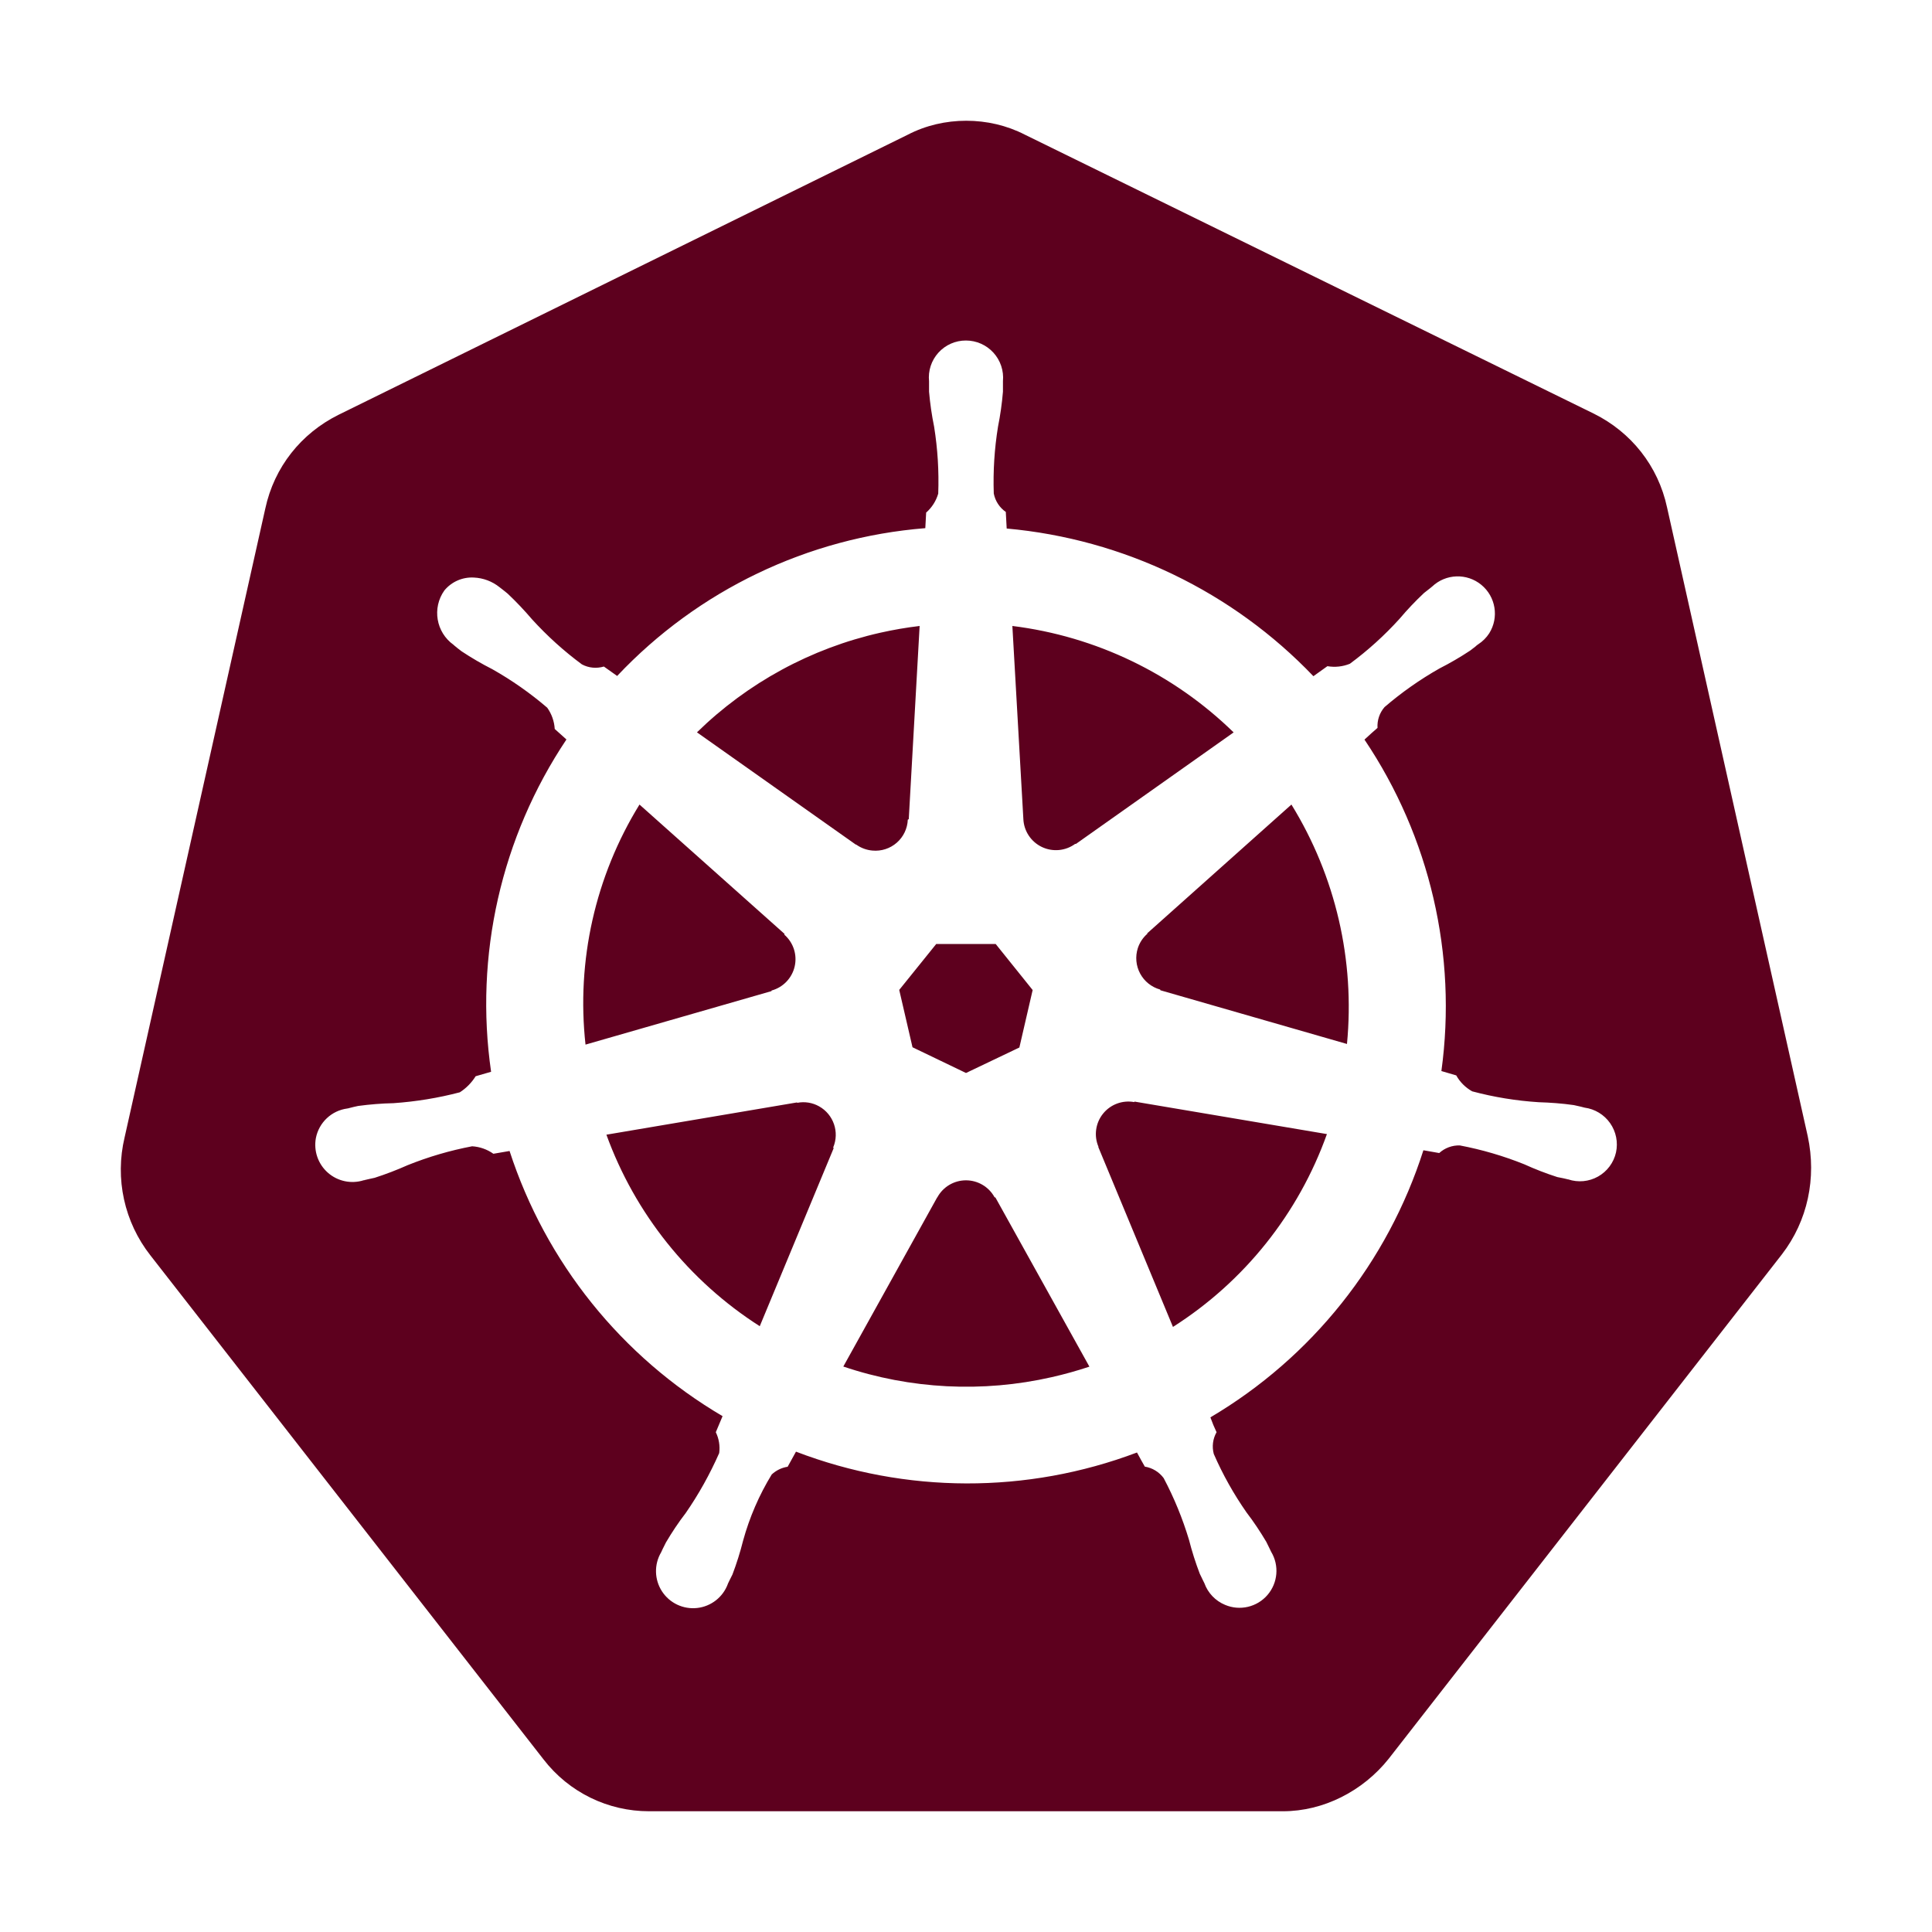
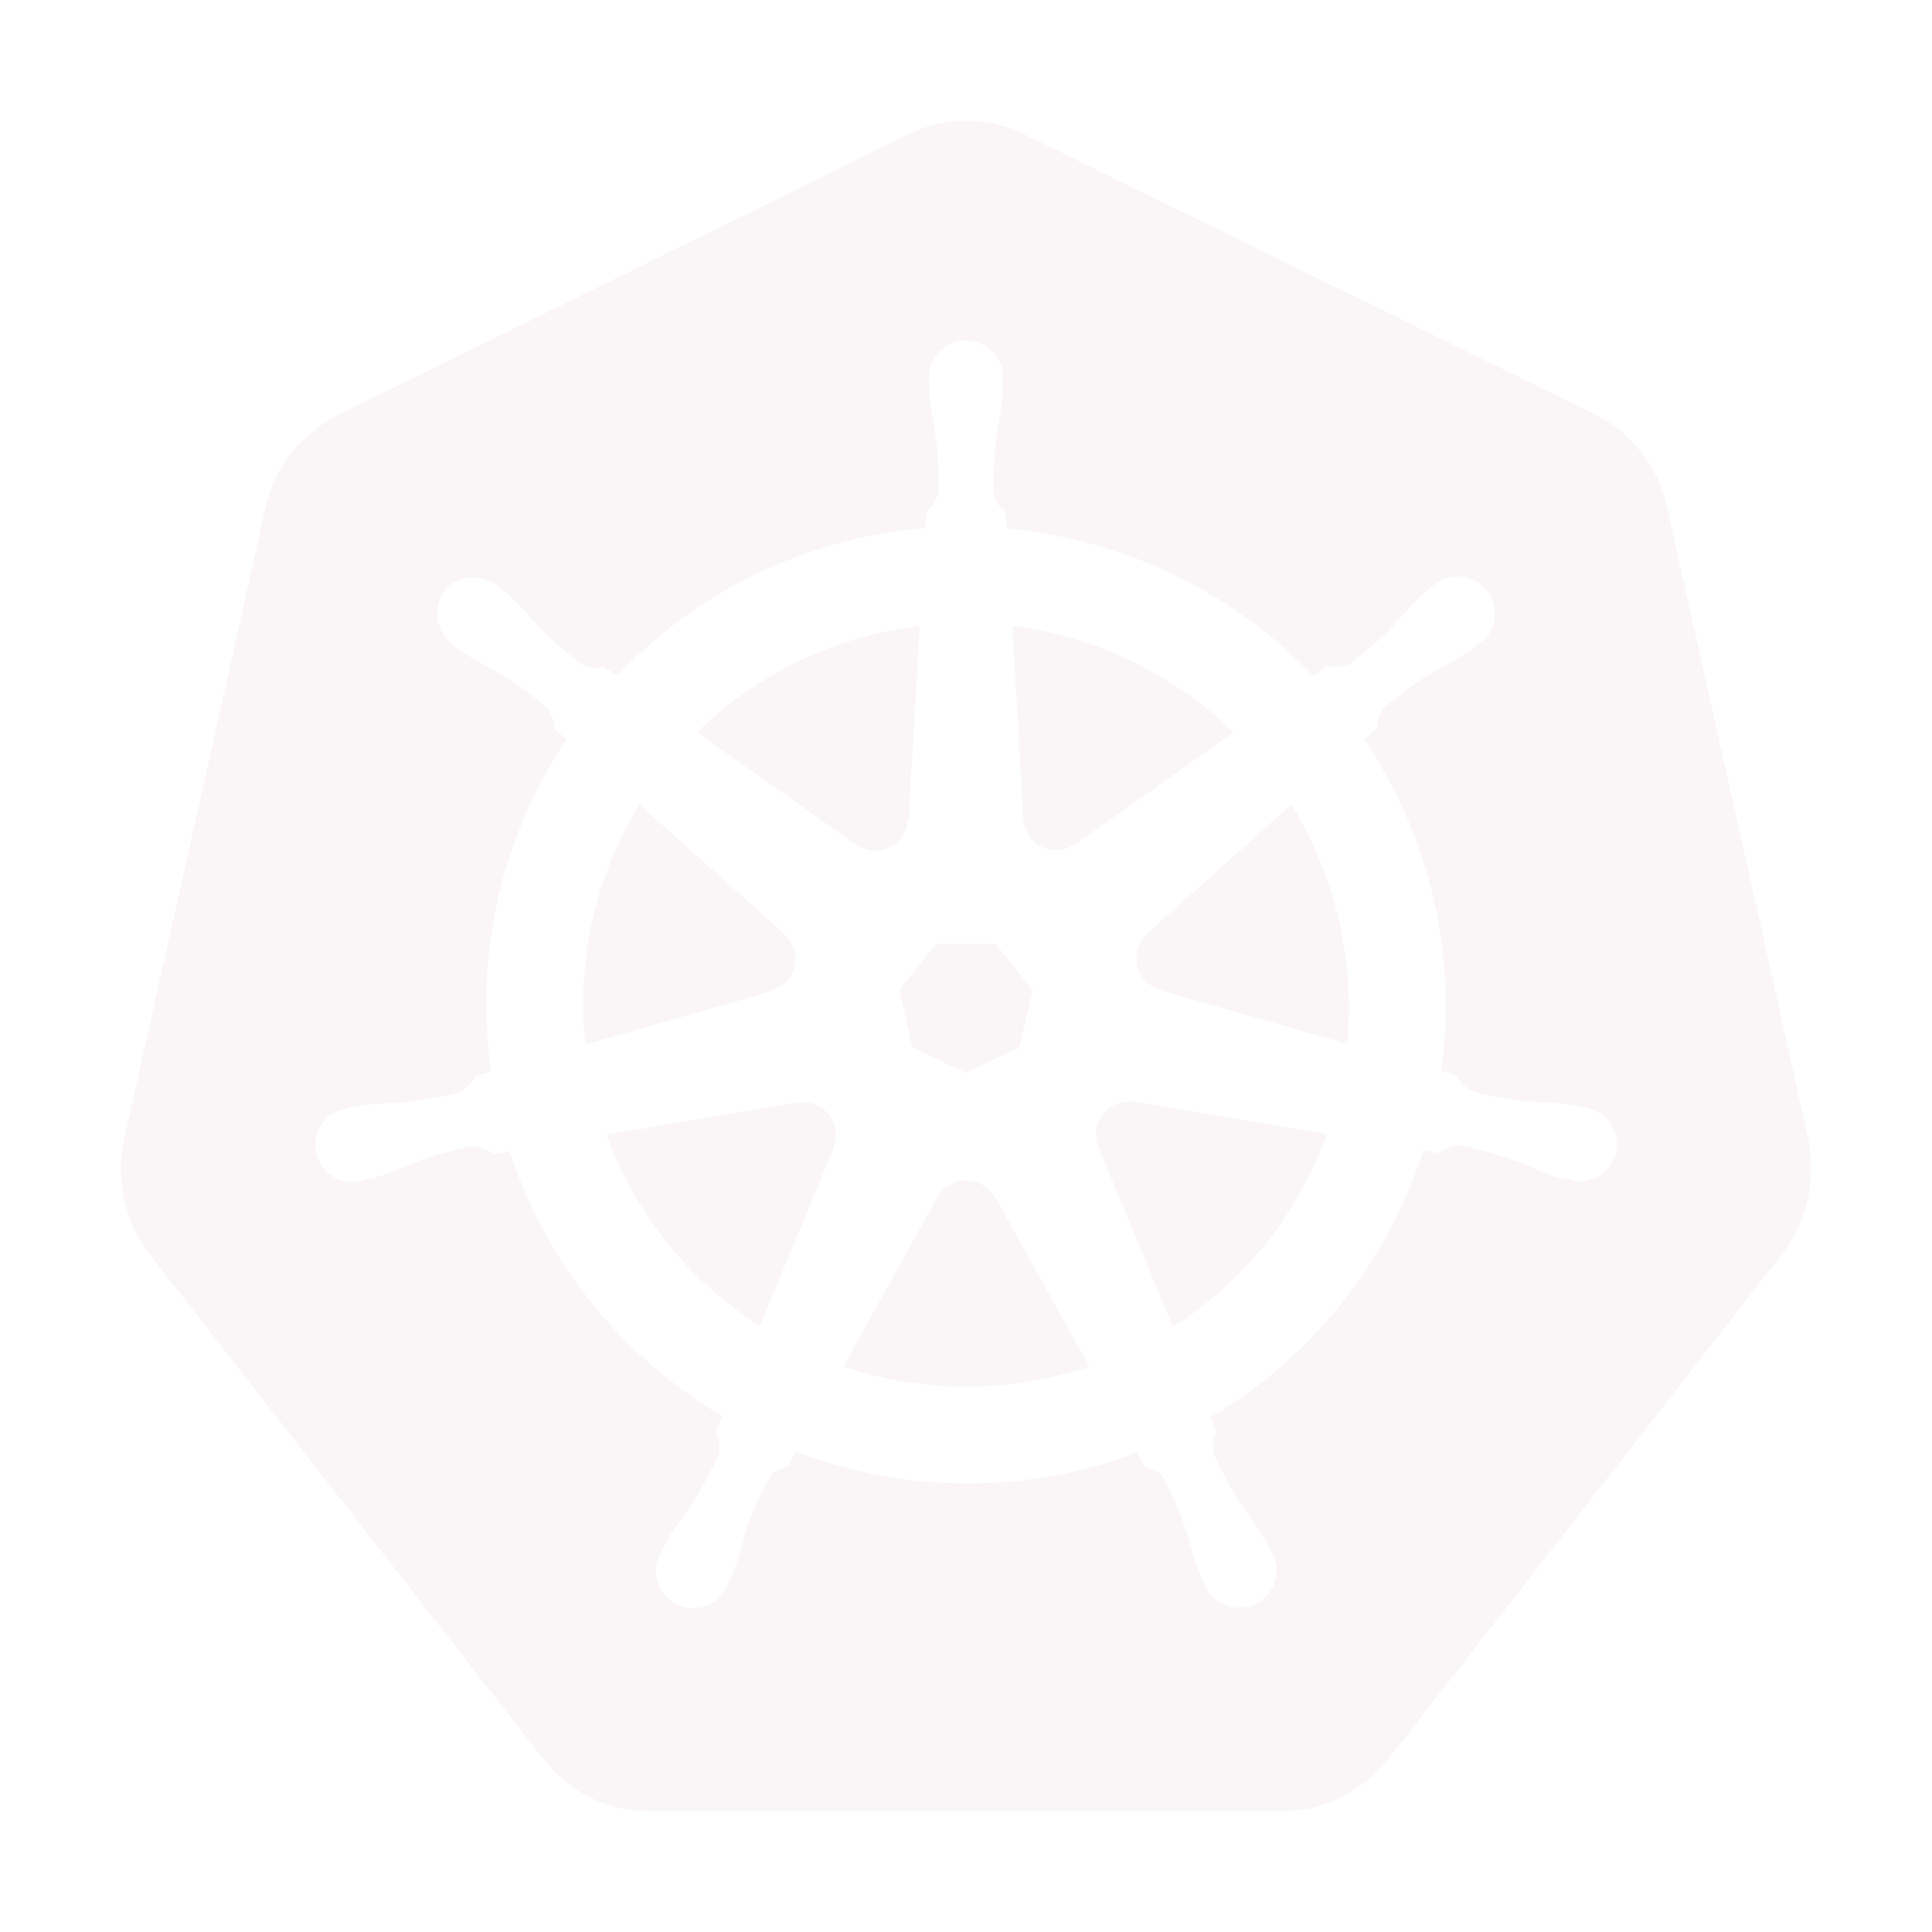
- <svg xmlns="http://www.w3.org/2000/svg" width="32px" height="32px" viewBox="0 0 16 16" fill="#E3E2DF">
-   <path fill="#5D001E" fill-rule="evenodd" d="M5.374 15c-.335 0-.66-.153-.874-.431l-3.254-4.172a1.15 1.15 0 01-.214-.978l1.165-5.207c.074-.345.298-.623.605-.776l4.715-2.32c.15-.078.317-.116.485-.116.168 0 .335.038.485.115L13.2 3.426c.308.153.532.432.606.777l1.165 5.207c.074.345 0 .7-.214.978L11.5 14.566c-.214.268-.54.434-.875.434h-5.25zm7.718-5.835l.031.008a.308.308 0 01.26.371.306.306 0 01-.396.223h-.004l-.003-.001-.003-.001-.03-.007-.05-.01a2.548 2.548 0 01-.274-.106 2.87 2.87 0 00-.533-.156.242.242 0 00-.171.063 4.76 4.76 0 00-.131-.023 3.972 3.972 0 01-1.764 2.212c.015.042.032.083.051.123a.239.239 0 00-.023.18c.074.17.165.332.271.484.06.078.114.16.164.244l.028.057.012.025a.306.306 0 01-.381.44.307.307 0 01-.172-.18 2.608 2.608 0 00-.01-.02l-.028-.058a2.545 2.545 0 01-.089-.28 2.835 2.835 0 00-.21-.512.242.242 0 00-.156-.095 5.926 5.926 0 01-.03-.053l-.035-.064a3.97 3.97 0 01-2.824-.007l-.069.125a.249.249 0 00-.132.064c-.104.17-.184.355-.237.548a2.525 2.525 0 01-.088.28l-.025.05-.013.027v.001a.307.307 0 11-.553-.261l.014-.03.026-.052c.05-.085.104-.166.164-.244.108-.156.2-.322.277-.496a.302.302 0 00-.028-.173l.056-.133A3.972 3.972 0 014.22 9.532l-.134.023a.34.34 0 00-.176-.062 2.872 2.872 0 00-.533.156c-.09.04-.181.075-.274.105l-.05.011-.03.007H3.02l-.002.002h-.005a.308.308 0 01-.397-.349.306.306 0 01.261-.245l.004-.001h.003l.006-.002c.024-.006.054-.014.076-.018.097-.013.195-.021.293-.023.186-.013.37-.043.549-.09a.422.422 0 00.131-.133l.128-.037a3.938 3.938 0 01.624-2.752l-.097-.087a.338.338 0 00-.062-.176 2.854 2.854 0 00-.455-.319 2.557 2.557 0 01-.254-.148 1.129 1.129 0 01-.063-.05l-.004-.004a.323.323 0 01-.076-.45.295.295 0 01.244-.107.365.365 0 01.213.08l.022.017c.016.013.034.026.046.037.071.067.139.139.202.213.125.137.263.262.412.372.056.03.121.036.182.018l.11.078a3.938 3.938 0 012.552-1.224l.007-.129a.332.332 0 00.1-.157 2.844 2.844 0 00-.034-.554 2.555 2.555 0 01-.042-.29v-.053-.025-.004-.004A.306.306 0 018 2.82a.308.308 0 01.306.337v.087a2.53 2.53 0 01-.041.29 2.85 2.85 0 00-.035.553.242.242 0 00.1.153v.007l.007.13c.967.087 1.87.522 2.54 1.223l.116-.083a.34.34 0 00.186-.02c.149-.11.287-.235.412-.373a2.53 2.53 0 01.202-.213l.051-.04.017-.014a.308.308 0 01.472.388.307.307 0 01-.09.09c-.008.005-.017.012-.025.02l-.043.033a2.549 2.549 0 01-.254.148 2.865 2.865 0 00-.455.32.24.24 0 00-.058.172 4.458 4.458 0 01-.05.044l-.058.053c.542.806.769 1.783.637 2.745l.123.036c.031.056.077.101.132.132.18.048.364.078.55.09.097.003.195.01.292.024l.058.013zm-2.875-3.1l-1.308.925-.004-.002a.27.27 0 01-.43-.205v-.001l-.091-1.598a3.183 3.183 0 011.833.882zM7.754 7.818h.492l.306.381-.11.476L8 8.886l-.443-.213-.11-.475.307-.381zM7.29 5.24c.107-.024.216-.043.326-.056l-.09 1.6-.008.004a.268.268 0 01-.293.256.27.27 0 01-.135-.05l-.002.001-1.316-.93c.419-.41.945-.696 1.518-.825zM5.296 6.663l1.201 1.071-.001.007a.269.269 0 01-.106.462l-.001.005-1.54.443a3.134 3.134 0 01.447-1.988zm1.608 2.846l-.612 1.474a3.16 3.16 0 01-1.27-1.586L6.6 9.13l.003.003a.265.265 0 01.18.029.27.27 0 01.117.341l.004.006zm1.806 1.896c-.572.13-1.17.1-1.726-.088l.777-1.4h.001a.27.27 0 01.475-.001h.006l.779 1.402a3.286 3.286 0 01-.312.087zm1.004-.416L9.096 9.5l.001-.003a.269.269 0 01.296-.37l.003-.004 1.593.269a3.147 3.147 0 01-1.275 1.597zm1.442-2.343L9.61 8.201l-.002-.006a.27.27 0 01-.185-.343.27.27 0 01.08-.12L9.5 7.73l1.195-1.067c.366.594.527 1.29.46 1.983z" clip-rule="evenodd" />
+ <svg xmlns="http://www.w3.org/2000/svg" width="32px" height="32px" viewBox="0 0 16 16" fill="#59253A">
+   <path fill="#FAF6F7" fill-rule="evenodd" d="M5.374 15c-.335 0-.66-.153-.874-.431l-3.254-4.172a1.15 1.15 0 01-.214-.978l1.165-5.207c.074-.345.298-.623.605-.776l4.715-2.32c.15-.078.317-.116.485-.116.168 0 .335.038.485.115L13.2 3.426c.308.153.532.432.606.777l1.165 5.207c.074.345 0 .7-.214.978L11.5 14.566c-.214.268-.54.434-.875.434h-5.25zm7.718-5.835l.031.008a.308.308 0 01.26.371.306.306 0 01-.396.223h-.004l-.003-.001-.003-.001-.03-.007-.05-.01a2.548 2.548 0 01-.274-.106 2.87 2.87 0 00-.533-.156.242.242 0 00-.171.063 4.76 4.76 0 00-.131-.023 3.972 3.972 0 01-1.764 2.212c.015.042.032.083.051.123a.239.239 0 00-.023.18c.074.17.165.332.271.484.06.078.114.16.164.244l.028.057.012.025a.306.306 0 01-.381.44.307.307 0 01-.172-.18 2.608 2.608 0 00-.01-.02l-.028-.058a2.545 2.545 0 01-.089-.28 2.835 2.835 0 00-.21-.512.242.242 0 00-.156-.095 5.926 5.926 0 01-.03-.053l-.035-.064a3.97 3.97 0 01-2.824-.007l-.069.125a.249.249 0 00-.132.064c-.104.17-.184.355-.237.548a2.525 2.525 0 01-.088.28l-.025.05-.013.027v.001a.307.307 0 11-.553-.261l.014-.03.026-.052c.05-.085.104-.166.164-.244.108-.156.2-.322.277-.496a.302.302 0 00-.028-.173l.056-.133A3.972 3.972 0 014.22 9.532l-.134.023a.34.34 0 00-.176-.062 2.872 2.872 0 00-.533.156c-.09.04-.181.075-.274.105l-.05.011-.03.007H3.02l-.002.002h-.005a.308.308 0 01-.397-.349.306.306 0 01.261-.245l.004-.001h.003l.006-.002c.024-.006.054-.014.076-.018.097-.013.195-.021.293-.023.186-.013.37-.043.549-.09a.422.422 0 00.131-.133l.128-.037a3.938 3.938 0 01.624-2.752l-.097-.087a.338.338 0 00-.062-.176 2.854 2.854 0 00-.455-.319 2.557 2.557 0 01-.254-.148 1.129 1.129 0 01-.063-.05l-.004-.004a.323.323 0 01-.076-.45.295.295 0 01.244-.107.365.365 0 01.213.08l.022.017c.016.013.034.026.046.037.071.067.139.139.202.213.125.137.263.262.412.372.056.03.121.036.182.018l.11.078a3.938 3.938 0 012.552-1.224l.007-.129a.332.332 0 00.1-.157 2.844 2.844 0 00-.034-.554 2.555 2.555 0 01-.042-.29v-.053-.025-.004-.004A.306.306 0 018 2.82a.308.308 0 01.306.337v.087a2.53 2.53 0 01-.041.29 2.85 2.85 0 00-.035.553.242.242 0 00.1.153v.007l.007.13c.967.087 1.87.522 2.54 1.223l.116-.083a.34.34 0 00.186-.02c.149-.11.287-.235.412-.373a2.53 2.53 0 01.202-.213l.051-.04.017-.014a.308.308 0 01.472.388.307.307 0 01-.09.09c-.008.005-.017.012-.025.02l-.043.033a2.549 2.549 0 01-.254.148 2.865 2.865 0 00-.455.32.24.24 0 00-.058.172 4.458 4.458 0 01-.05.044l-.058.053c.542.806.769 1.783.637 2.745l.123.036c.031.056.077.101.132.132.18.048.364.078.55.09.097.003.195.01.292.024l.058.013zm-2.875-3.1l-1.308.925-.004-.002a.27.27 0 01-.43-.205v-.001l-.091-1.598a3.183 3.183 0 011.833.882zM7.754 7.818h.492l.306.381-.11.476L8 8.886l-.443-.213-.11-.475.307-.381zM7.29 5.24c.107-.024.216-.043.326-.056l-.09 1.6-.008.004a.268.268 0 01-.293.256.27.27 0 01-.135-.05l-.002.001-1.316-.93c.419-.41.945-.696 1.518-.825zM5.296 6.663l1.201 1.071-.001.007a.269.269 0 01-.106.462l-.001.005-1.54.443a3.134 3.134 0 01.447-1.988zm1.608 2.846l-.612 1.474a3.16 3.16 0 01-1.27-1.586L6.6 9.13l.003.003a.265.265 0 01.18.029.27.27 0 01.117.341l.004.006zm1.806 1.896c-.572.13-1.17.1-1.726-.088l.777-1.4h.001a.27.27 0 01.475-.001h.006l.779 1.402a3.286 3.286 0 01-.312.087zm1.004-.416L9.096 9.5l.001-.003a.269.269 0 01.296-.37l.003-.004 1.593.269a3.147 3.147 0 01-1.275 1.597zm1.442-2.343L9.61 8.201l-.002-.006a.27.27 0 01-.185-.343.27.27 0 01.08-.12L9.5 7.73l1.195-1.067c.366.594.527 1.29.46 1.983z" clip-rule="evenodd" />
</svg>
